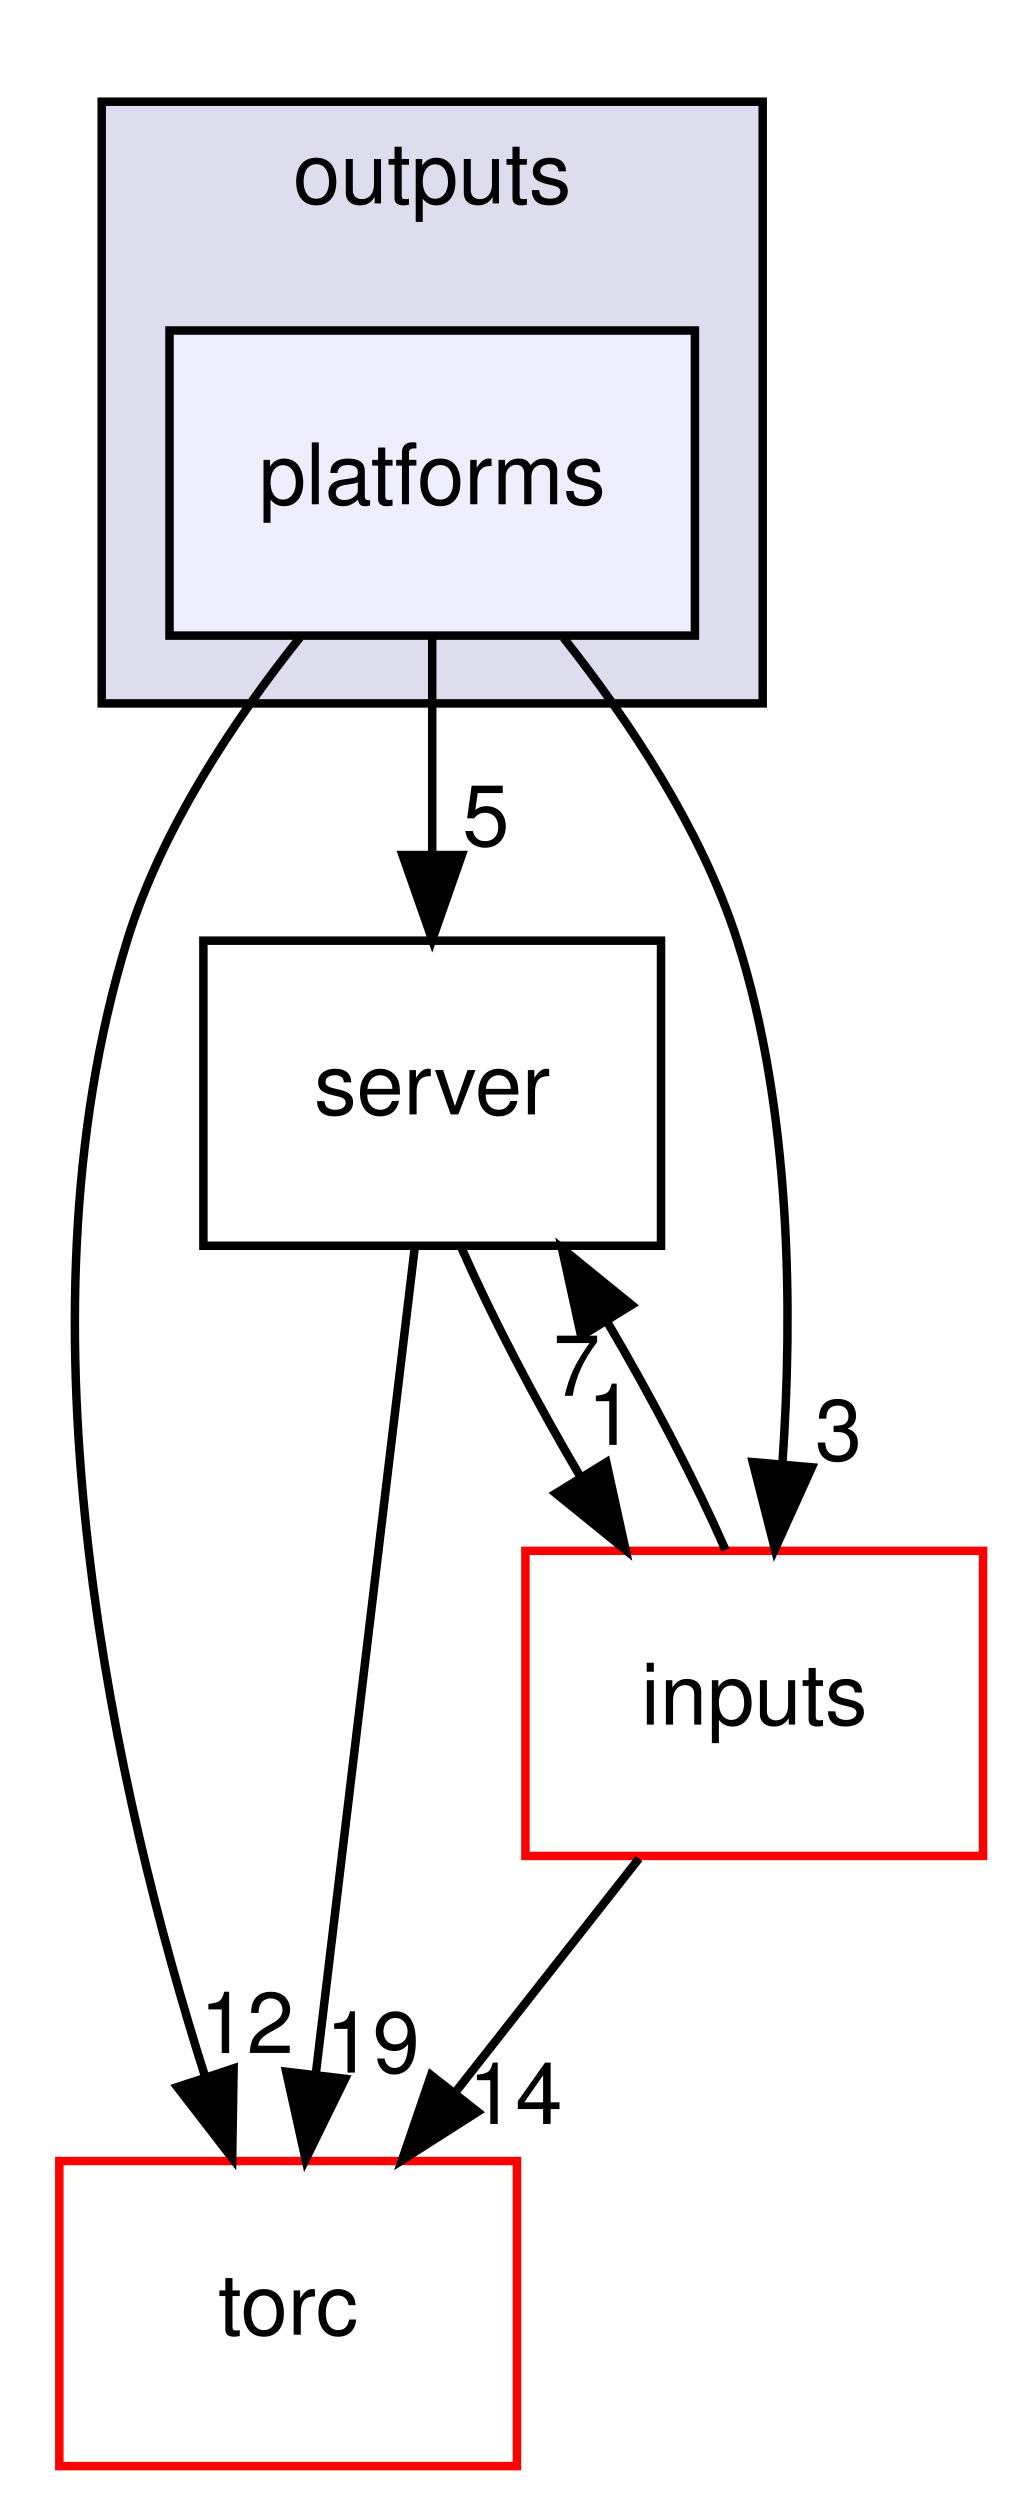
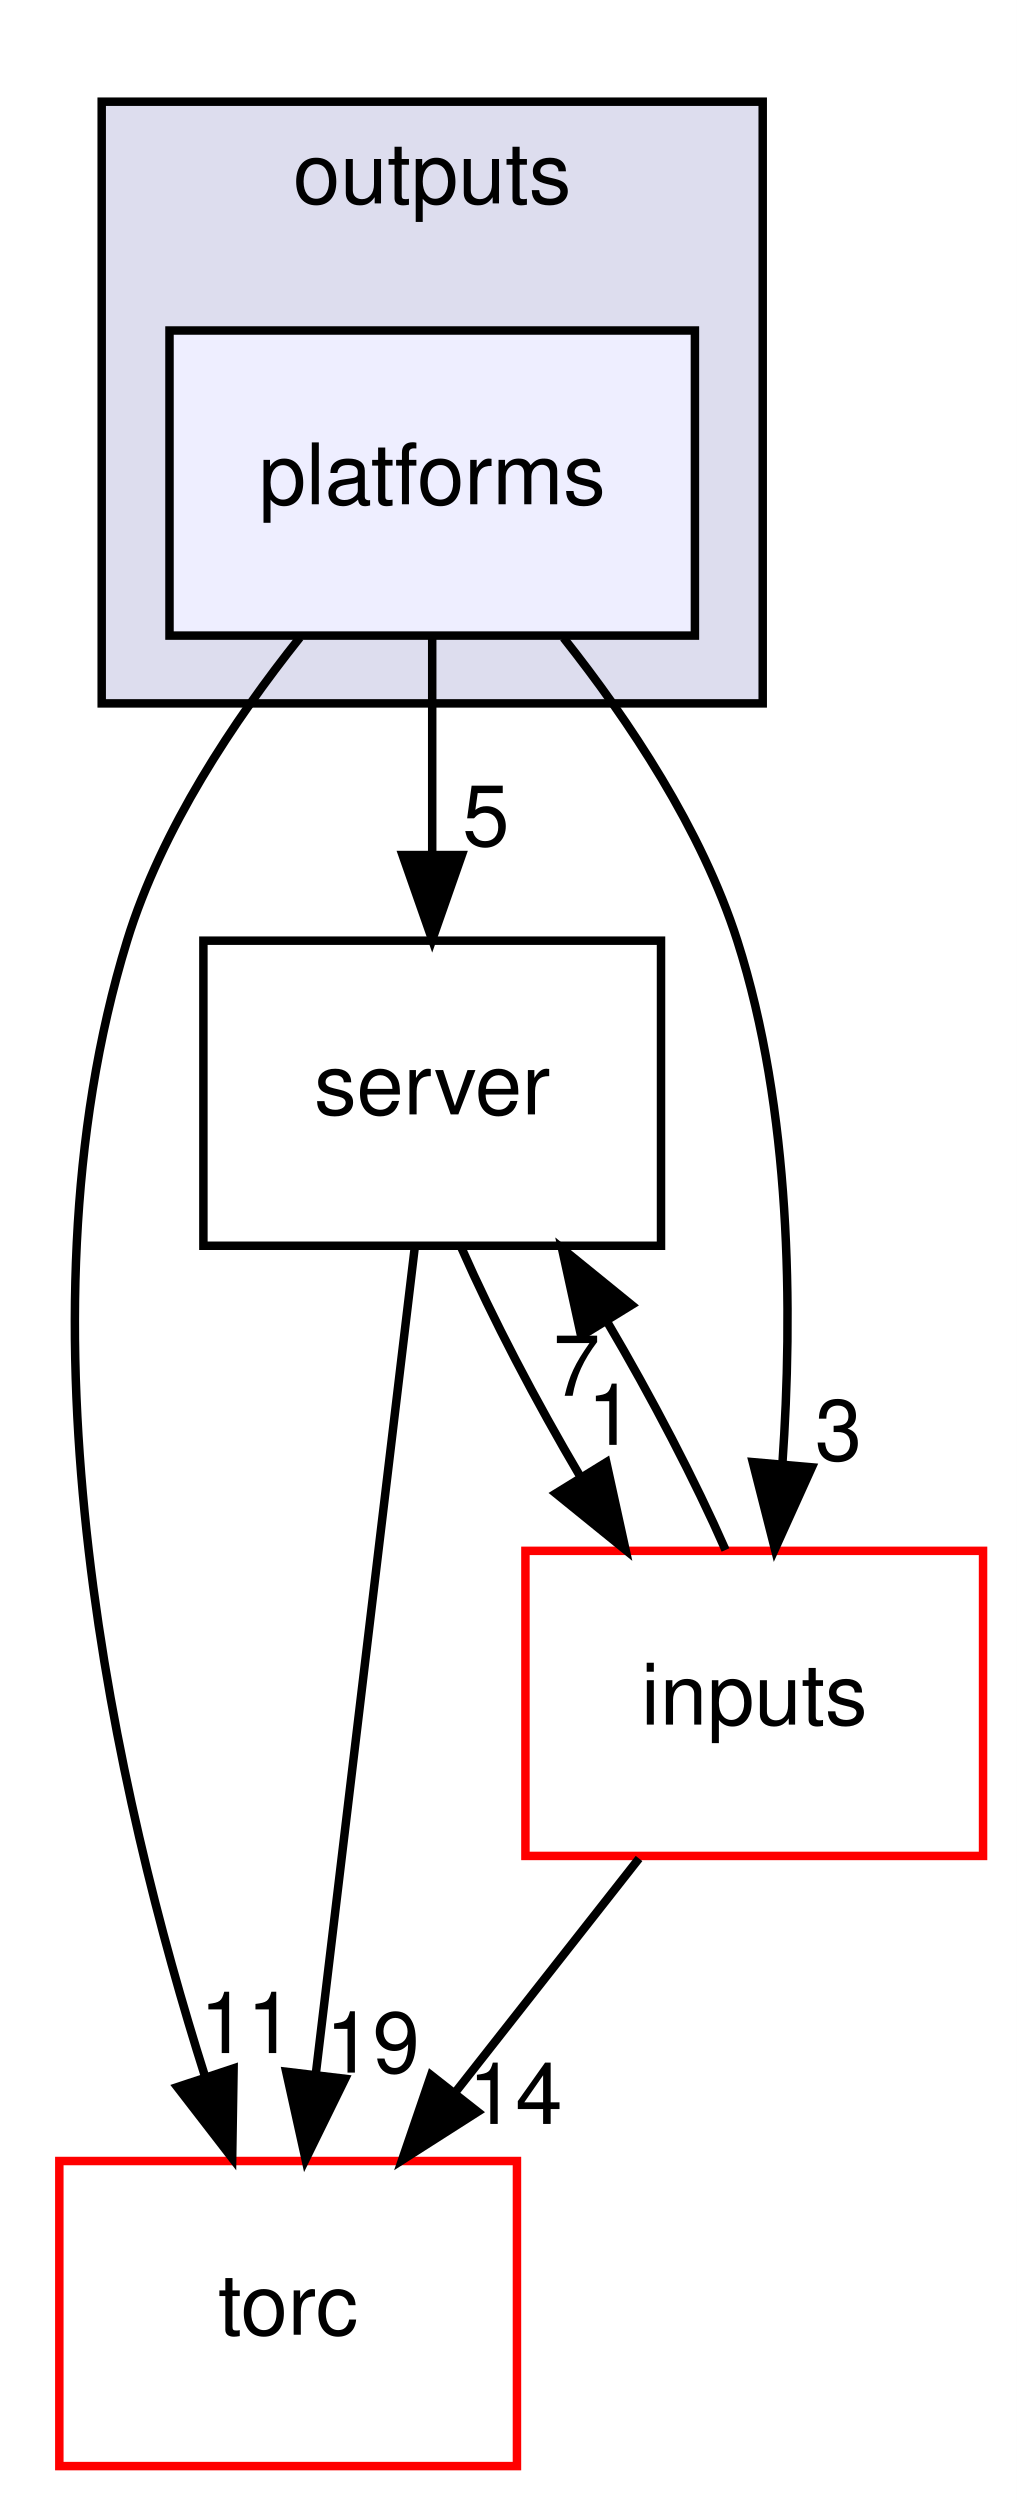
<svg xmlns="http://www.w3.org/2000/svg" xmlns:xlink="http://www.w3.org/1999/xlink" width="120pt" height="295pt" viewBox="0.00 0.00 120.00 295.00">
  <g id="graph0" class="graph" transform="scale(1 1) rotate(0) translate(4 291)">
    <polygon fill="white" stroke="none" points="-4,4 -4,-291 116,-291 116,4 -4,4" />
    <g id="clust1" class="cluster">
      <g id="a_clust1">
        <a xlink:href="dir_d03bd041034a3e88cd281d61691321a9.html" target="_top" xlink:title="outputs">
          <polygon fill="#ddddee" stroke="black" points="8,-208 8,-279 86,-279 86,-208 8,-208" />
          <text text-anchor="middle" x="47" y="-267" font-family="Helvetica,sans-Serif" font-size="10.00">outputs</text>
        </a>
      </g>
    </g>
    <g id="node1" class="node">
      <g id="a_node1">
        <a xlink:href="dir_3754304adc5e72dc4225506589d46714.html" target="_top" xlink:title="platforms">
          <polygon fill="#eeeeff" stroke="black" points="78,-252 16,-252 16,-216 78,-216 78,-252" />
          <text text-anchor="middle" x="47" y="-231.5" font-family="Helvetica,sans-Serif" font-size="10.00">platforms</text>
        </a>
      </g>
    </g>
    <g id="node2" class="node">
      <g id="a_node2">
        <a xlink:href="dir_19e1fafdf157c27762559b97f5d6a2d3.html" target="_top" xlink:title="torc">
          <polygon fill="white" stroke="red" points="57,-36 3,-36 3,-0 57,-0 57,-36" />
          <text text-anchor="middle" x="30" y="-15.5" font-family="Helvetica,sans-Serif" font-size="10.00">torc</text>
        </a>
      </g>
    </g>
    <g id="edge1" class="edge">
      <path fill="none" stroke="black" d="M31.39,-215.774C23.627,-206.03 15.054,-193.184 11,-180 -3.034,-134.363 9.875,-78.512 20.181,-46.023" />
      <polygon fill="black" stroke="black" points="23.567,-46.932 23.398,-36.339 16.924,-44.725 23.567,-46.932" />
      <g id="a_edge1-headlabel">
-         <a xlink:href="dir_000009_000004.html" target="_top" xlink:title="12">
-           <text text-anchor="middle" x="25.129" y="-48.739" font-family="Helvetica,sans-Serif" font-size="10.00">12</text>
+         <a xlink:href="dir_000009_000004.html" target="_top" xlink:title="11">
+           <text text-anchor="middle" x="25.129" y="-48.739" font-family="Helvetica,sans-Serif" font-size="10.00">11</text>
        </a>
      </g>
    </g>
    <g id="node3" class="node">
      <g id="a_node3">
        <a xlink:href="dir_41e1742e44e2de38b3bc91f993fed282.html" target="_top" xlink:title="server">
          <polygon fill="none" stroke="black" points="74,-180 20,-180 20,-144 74,-144 74,-180" />
          <text text-anchor="middle" x="47" y="-159.5" font-family="Helvetica,sans-Serif" font-size="10.00">server</text>
        </a>
      </g>
    </g>
    <g id="edge2" class="edge">
      <path fill="none" stroke="black" d="M47,-215.697C47,-207.983 47,-198.712 47,-190.112" />
      <polygon fill="black" stroke="black" points="50.5,-190.104 47,-180.104 43.5,-190.104 50.5,-190.104" />
      <g id="a_edge2-headlabel">
        <a xlink:href="dir_000009_000000.html" target="_top" xlink:title="5">
          <text text-anchor="middle" x="53.339" y="-191.199" font-family="Helvetica,sans-Serif" font-size="10.00">5</text>
        </a>
      </g>
    </g>
    <g id="node4" class="node">
      <g id="a_node4">
        <a xlink:href="dir_fb7b09e926df3dd6ae65d35d8e762017.html" target="_top" xlink:title="inputs">
          <polygon fill="white" stroke="red" points="112,-108 58,-108 58,-72 112,-72 112,-108" />
          <text text-anchor="middle" x="85" y="-87.5" font-family="Helvetica,sans-Serif" font-size="10.00">inputs</text>
        </a>
      </g>
    </g>
    <g id="edge3" class="edge">
      <path fill="none" stroke="black" d="M62.492,-215.737C70.221,-205.983 78.798,-193.137 83,-180 89.385,-160.036 89.567,-136.246 88.325,-118.287" />
      <polygon fill="black" stroke="black" points="91.801,-117.858 87.439,-108.203 84.828,-118.471 91.801,-117.858" />
      <g id="a_edge3-headlabel">
        <a xlink:href="dir_000009_000002.html" target="_top" xlink:title="3">
          <text text-anchor="middle" x="94.944" y="-118.69" font-family="Helvetica,sans-Serif" font-size="10.00">3</text>
        </a>
      </g>
    </g>
    <g id="edge4" class="edge">
      <path fill="none" stroke="black" d="M44.949,-143.871C42.052,-119.67 36.73,-75.211 33.279,-46.393" />
      <polygon fill="black" stroke="black" points="36.722,-45.702 32.058,-36.189 29.771,-46.534 36.722,-45.702" />
      <g id="a_edge4-headlabel">
        <a xlink:href="dir_000000_000004.html" target="_top" xlink:title="19">
          <text text-anchor="middle" x="39.968" y="-46.434" font-family="Helvetica,sans-Serif" font-size="10.00">19</text>
        </a>
      </g>
    </g>
    <g id="edge5" class="edge">
      <path fill="none" stroke="black" d="M50.477,-143.697C54.056,-135.559 59.208,-125.689 64.514,-116.701" />
      <polygon fill="black" stroke="black" points="67.546,-118.452 69.82,-108.104 61.589,-114.776 67.546,-118.452" />
      <g id="a_edge5-headlabel">
        <a xlink:href="dir_000000_000002.html" target="_top" xlink:title="1">
          <text text-anchor="middle" x="68.075" y="-120.502" font-family="Helvetica,sans-Serif" font-size="10.00">1</text>
        </a>
      </g>
    </g>
    <g id="edge6" class="edge">
      <path fill="none" stroke="black" d="M71.404,-71.697C64.877,-63.389 56.932,-53.277 49.753,-44.141" />
      <polygon fill="black" stroke="black" points="52.37,-41.805 43.439,-36.104 46.865,-46.13 52.37,-41.805" />
      <g id="a_edge6-headlabel">
        <a xlink:href="dir_000002_000004.html" target="_top" xlink:title="14">
          <text text-anchor="middle" x="56.823" y="-40.377" font-family="Helvetica,sans-Serif" font-size="10.00">14</text>
        </a>
      </g>
    </g>
    <g id="edge7" class="edge">
      <path fill="none" stroke="black" d="M81.61,-108.104C78.057,-116.214 72.92,-126.076 67.616,-135.078" />
      <polygon fill="black" stroke="black" points="64.572,-133.346 62.309,-143.697 70.533,-137.017 64.572,-133.346" />
      <g id="a_edge7-headlabel">
        <a xlink:href="dir_000002_000000.html" target="_top" xlink:title="7">
          <text text-anchor="middle" x="64.039" y="-126.297" font-family="Helvetica,sans-Serif" font-size="10.00">7</text>
        </a>
      </g>
    </g>
  </g>
</svg>
